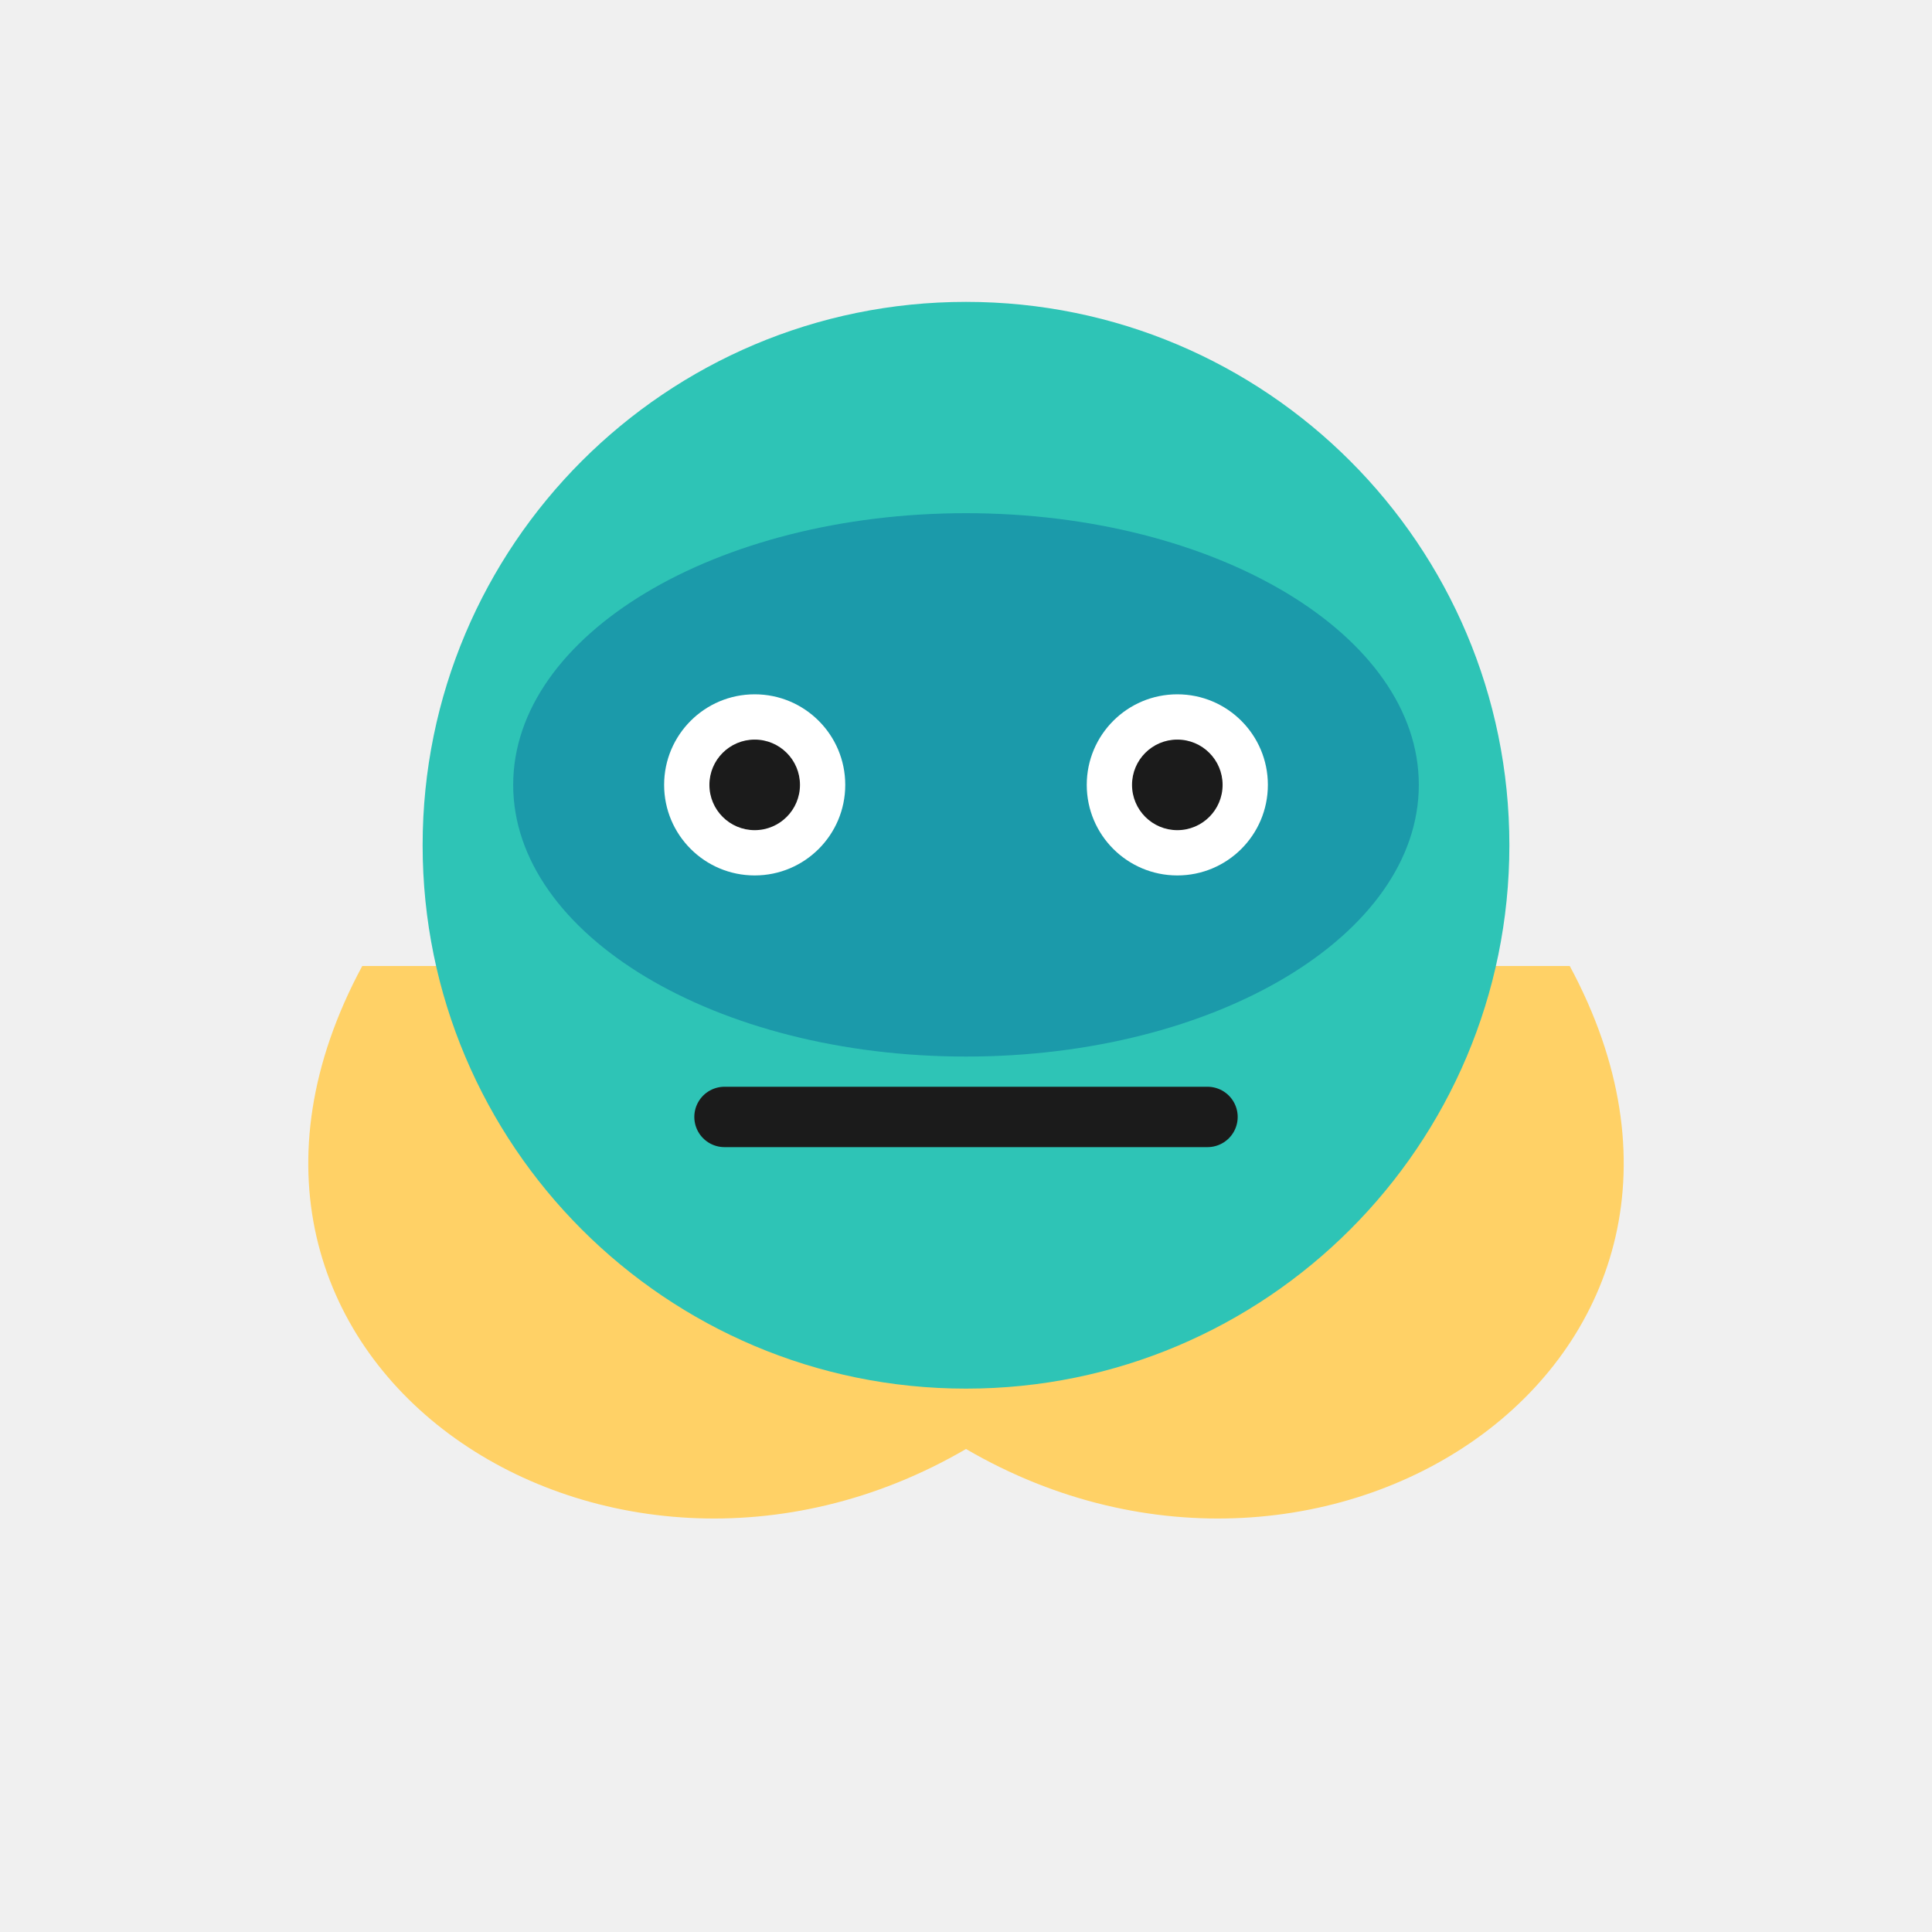
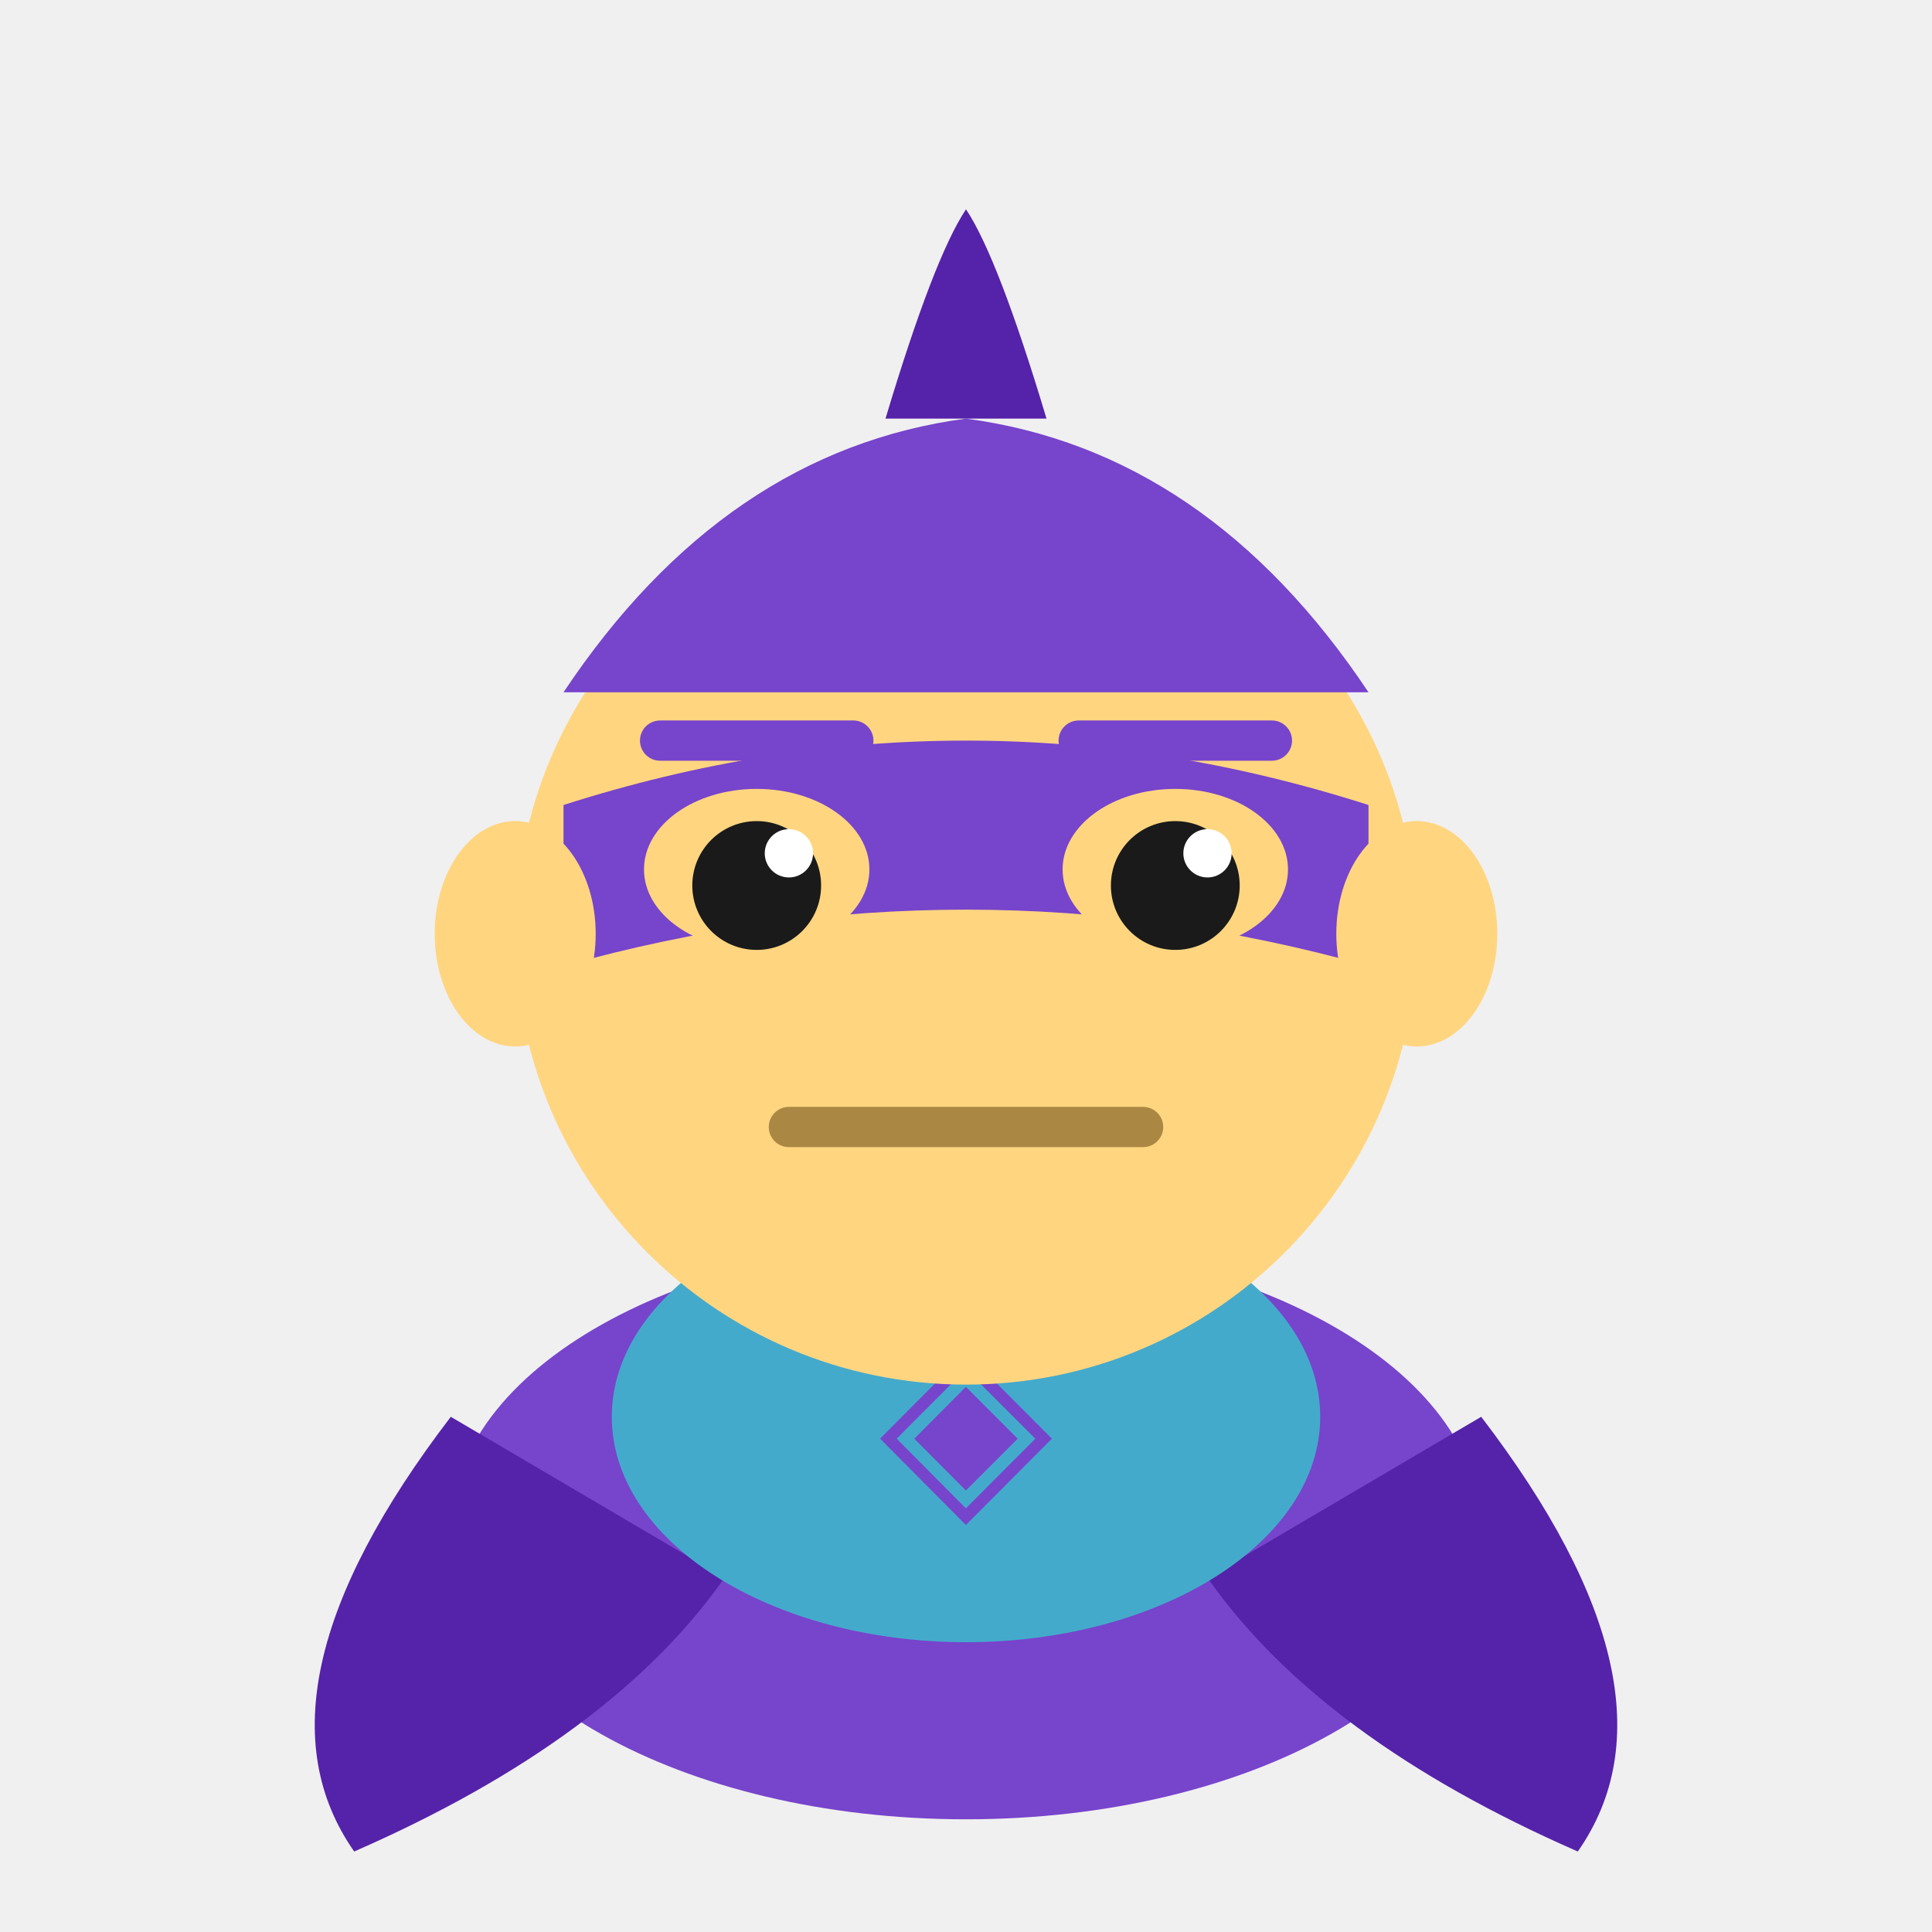
- <svg xmlns="http://www.w3.org/2000/svg" width="128" height="128" viewBox="0 0 128 128">
-   <defs>
-     <style>
-       .body { fill: #2EC4B6; }
-       .mask { fill: #1B9AAA; }
-       .eye { fill: #ffffff; }
-       .pupil { fill: #1b1b1b; }
-       .mouth { stroke: #1b1b1b; stroke-width: 4; fill: none; stroke-linecap: round; }
-       .cape { fill: #FFD166; }
-     </style>
-   </defs>
-   <path class="cape" d="M24 64 C10 90, 40 110, 64 96 C88 110, 118 90, 104 64 Z" />
-   <circle class="body" cx="64" cy="56" r="36" />
-   <ellipse class="mask" cx="64" cy="52" rx="30" ry="18" />
-   <circle class="eye" cx="50" cy="52" r="6" />
-   <circle class="eye" cx="78" cy="52" r="6" />
-   <circle class="pupil" cx="50" cy="52" r="3" />
-   <circle class="pupil" cx="78" cy="52" r="3" />
-   <line class="mouth" x1="48" y1="74" x2="80" y2="74" />
+ <svg xmlns="http://www.w3.org/2000/svg" viewBox="0 0 120 120" width="120" height="120">
+   <ellipse cx="60" cy="95" rx="32" ry="18" fill="#7744CC" />
+   <path d="M28 88 Q15 105 22 115 Q38 108 45 98" fill="#5522AA" />
+   <path d="M92 88 Q105 105 98 115 Q82 108 75 98" fill="#5522AA" />
+   <ellipse cx="60" cy="88" rx="22" ry="14" fill="#44AACC" />
+   <text x="60" y="93" font-family="Arial Black" font-size="14" font-weight="900" fill="#7744CC" text-anchor="middle">◈</text>
+   <circle cx="60" cy="58" r="28" fill="#FFD580" />
+   <path d="M35 50 Q60 42 85 50 L85 60 Q60 53 35 60 Z" fill="#7744CC" />
+   <ellipse cx="47" cy="54" rx="7" ry="5" fill="#FFD580" />
+   <ellipse cx="73" cy="54" rx="7" ry="5" fill="#FFD580" />
+   <circle cx="47" cy="55" r="4" fill="#1A1A1A" />
+   <circle cx="73" cy="55" r="4" fill="#1A1A1A" />
+   <circle cx="49" cy="53" r="1.5" fill="white" />
+   <circle cx="75" cy="53" r="1.5" fill="white" />
+   <path d="M41 46 L53 46" stroke="#7744CC" stroke-width="2.5" stroke-linecap="round" />
+   <path d="M67 46 L79 46" stroke="#7744CC" stroke-width="2.5" stroke-linecap="round" />
+   <path d="M49 70 L71 70" stroke="#AA8844" stroke-width="2.5" stroke-linecap="round" />
+   <ellipse cx="32" cy="58" rx="5" ry="7" fill="#FFD580" />
+   <ellipse cx="88" cy="58" rx="5" ry="7" fill="#FFD580" />
+   <path d="M35 43 Q45 28 60 26 Q75 28 85 43" fill="#7744CC" />
+   <path d="M55 26 Q58 16 60 13 Q62 16 65 26" fill="#5522AA" />
</svg>
